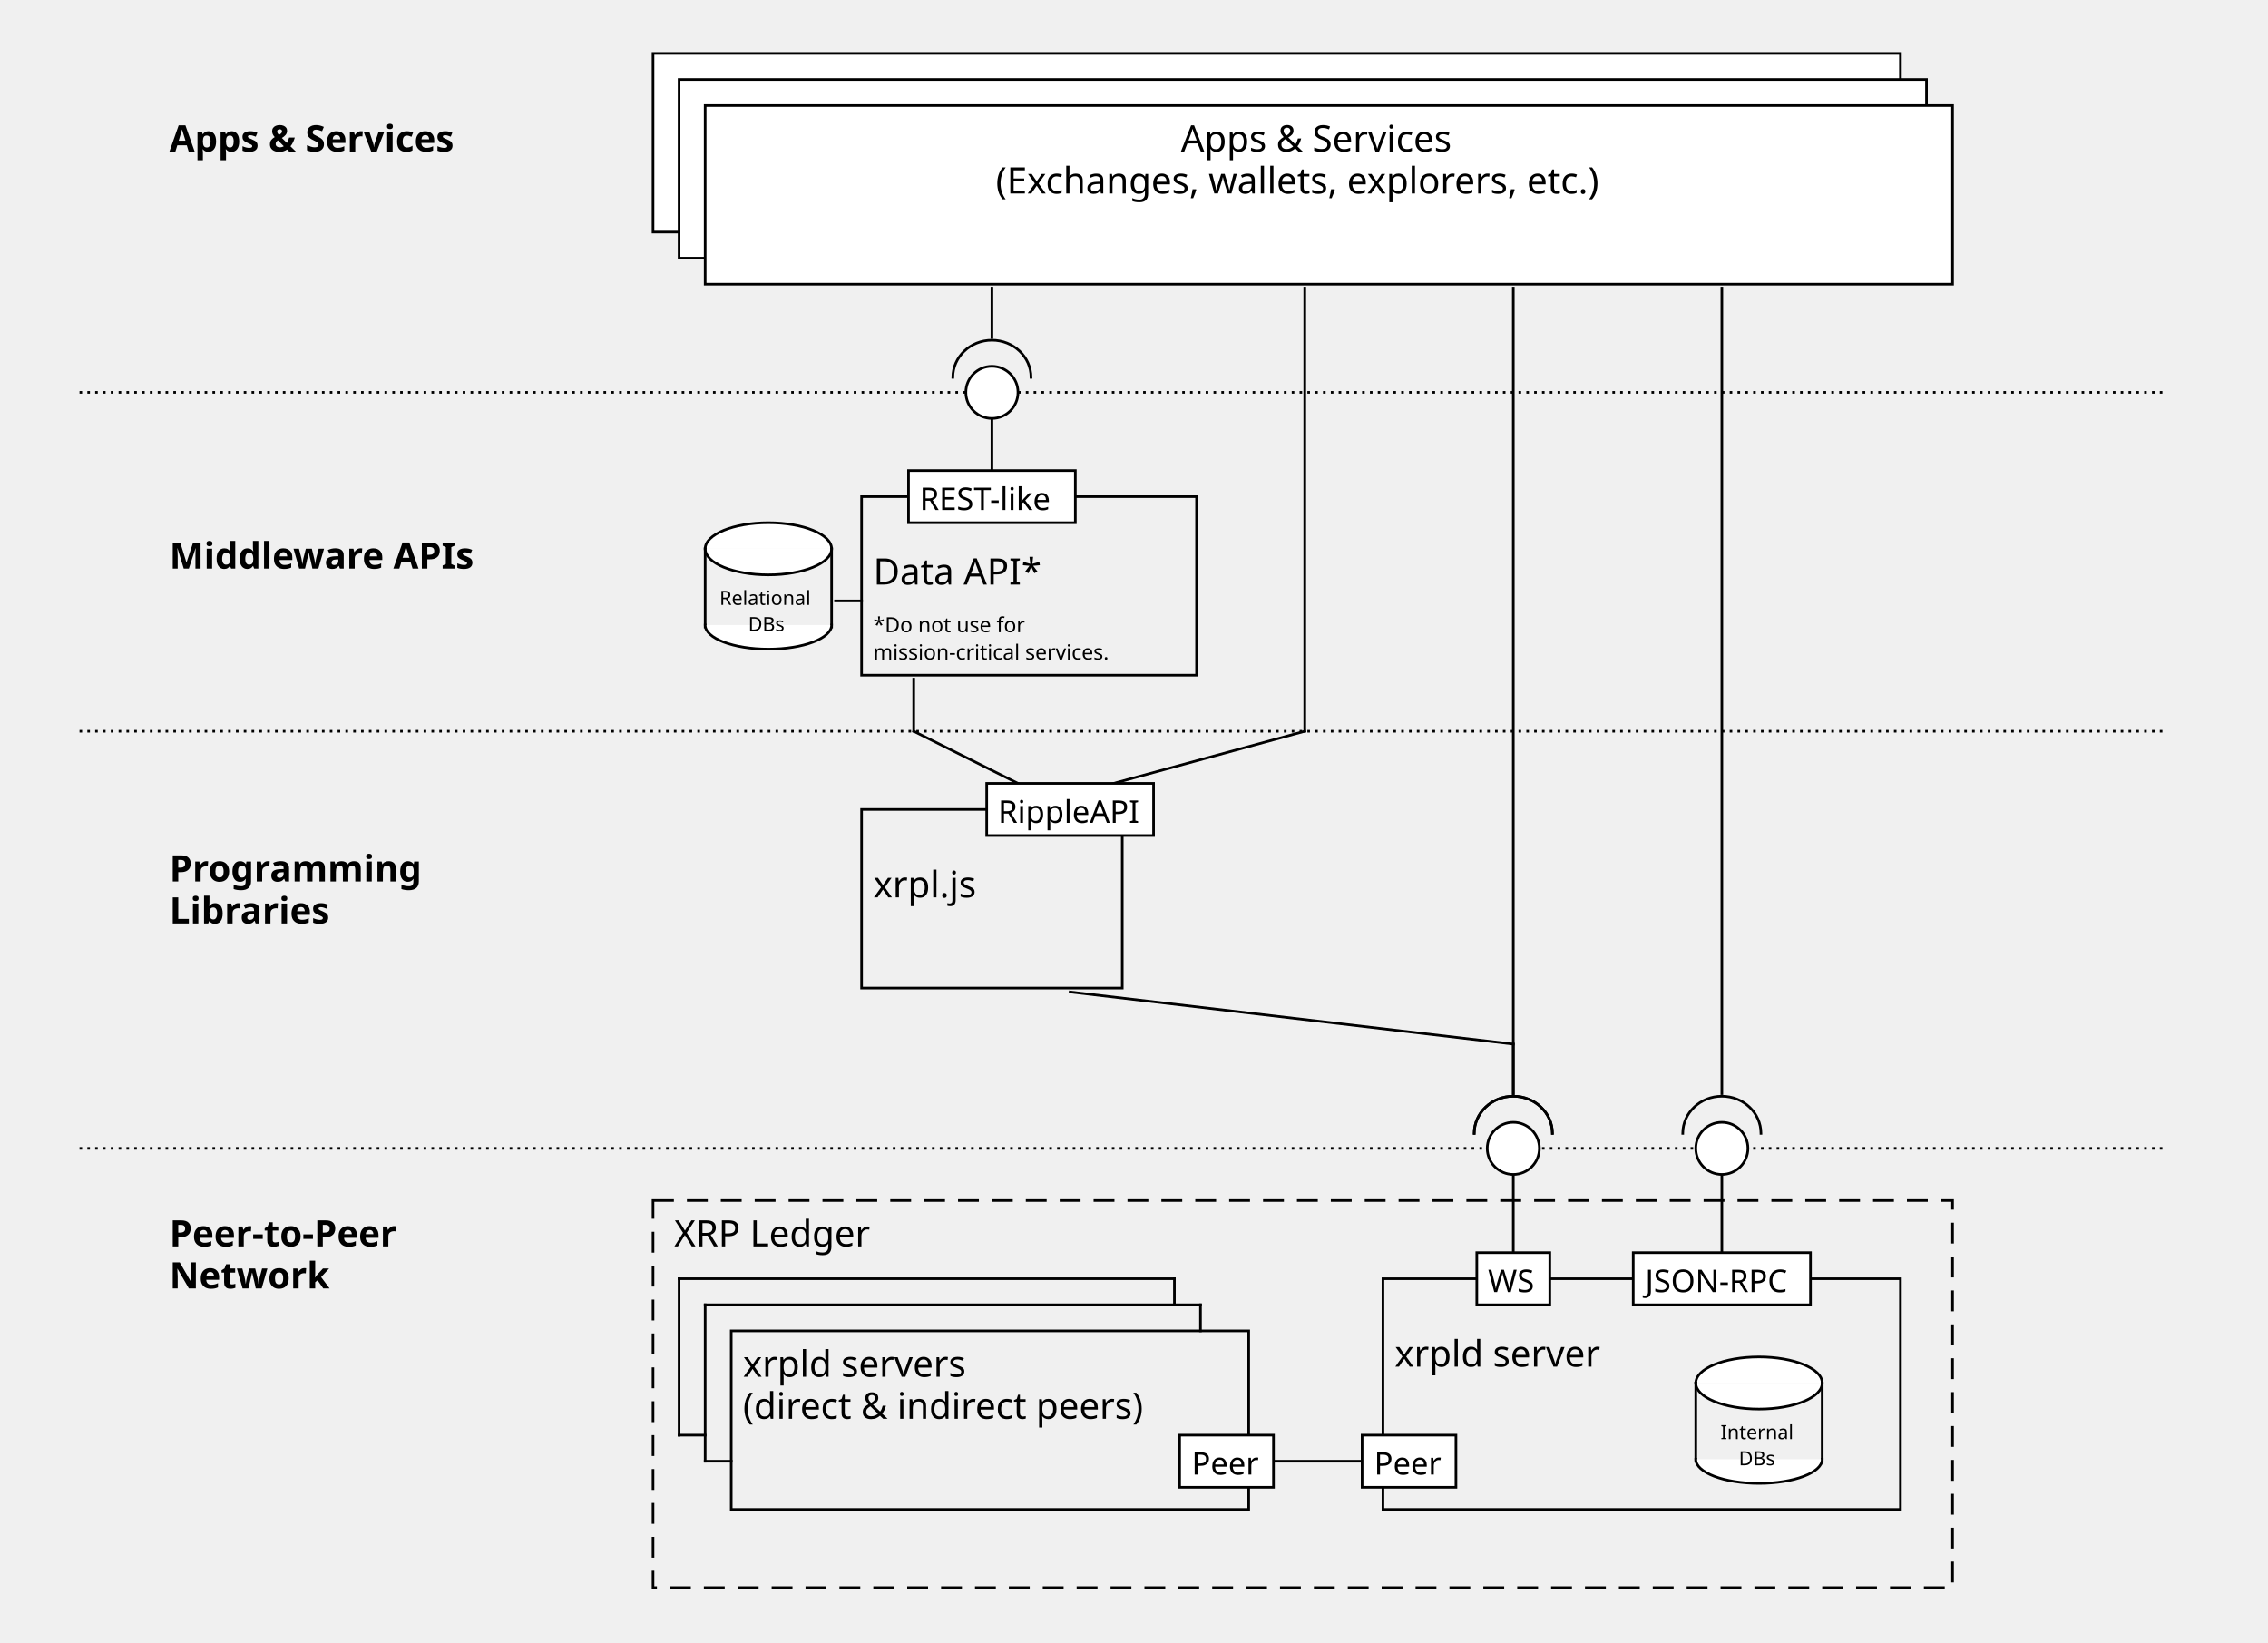
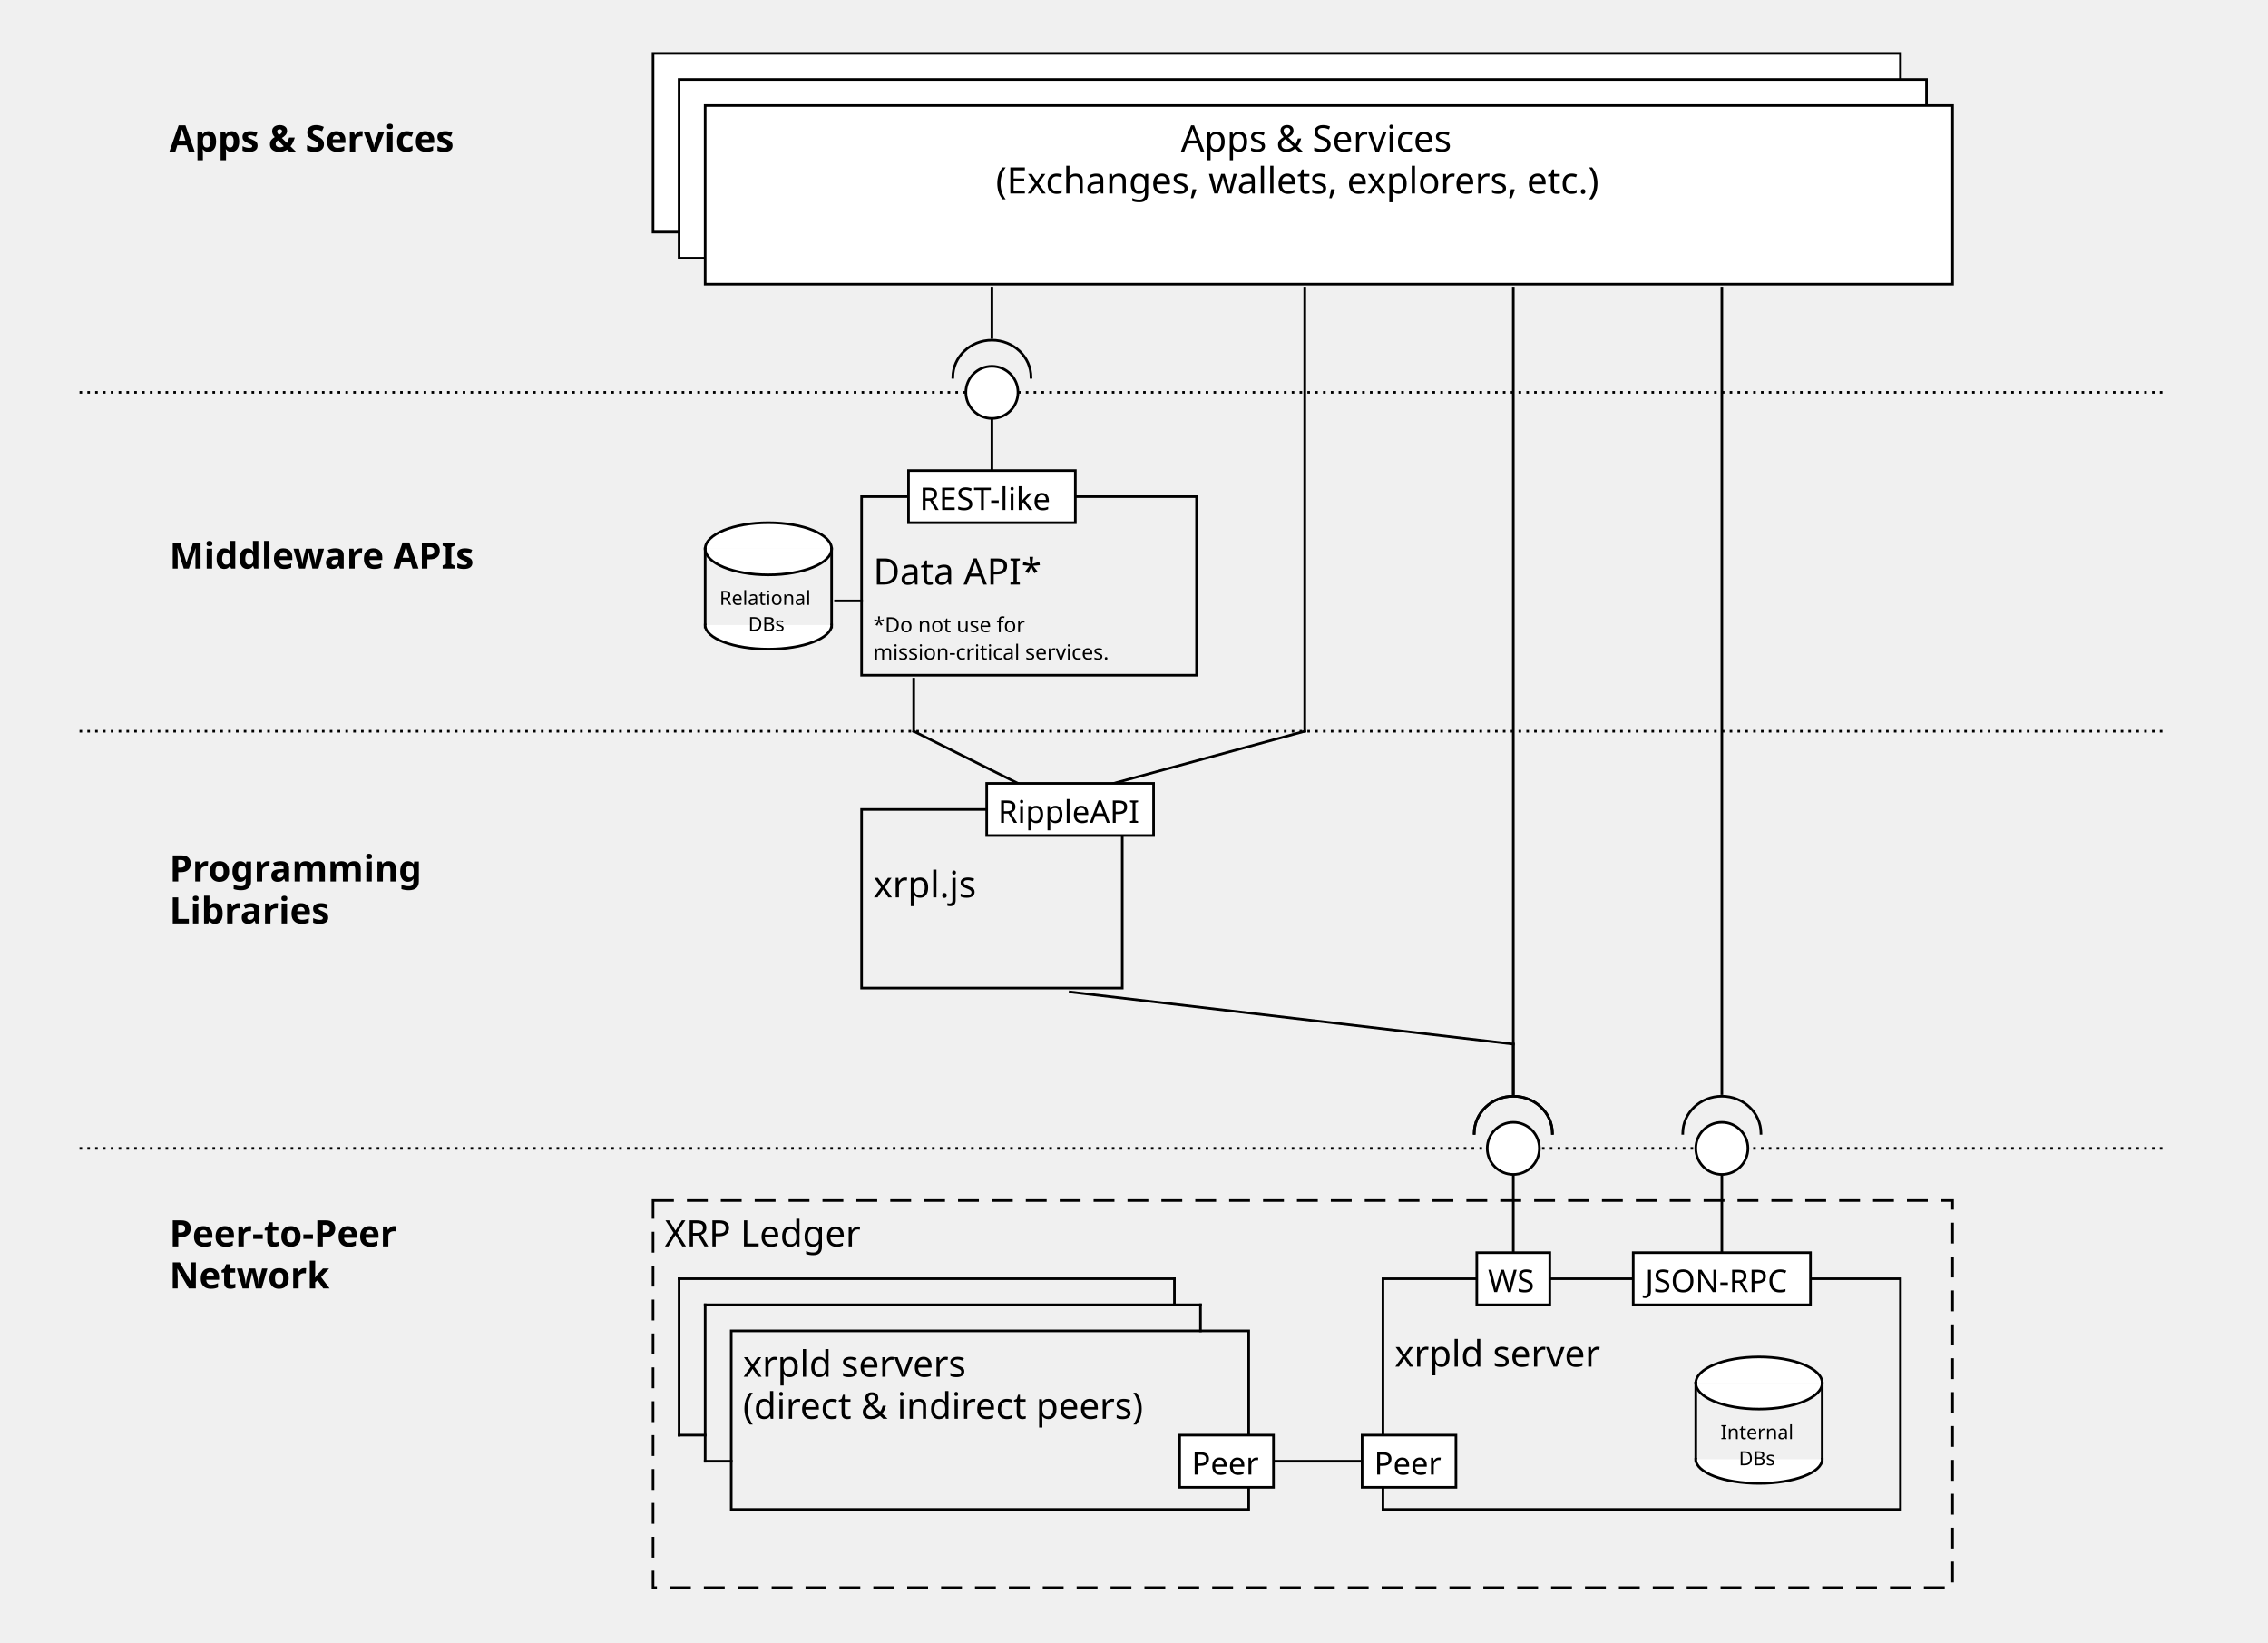
- <svg xmlns="http://www.w3.org/2000/svg" fill-opacity="1" color-rendering="auto" color-interpolation="auto" text-rendering="auto" stroke="black" stroke-linecap="square" width="870" stroke-miterlimit="10" shape-rendering="auto" stroke-opacity="1" fill="black" stroke-dasharray="none" font-weight="normal" stroke-width="1" viewBox="20 50 870 630" height="630" font-family="'Dialog'" font-style="normal" stroke-linejoin="miter" font-size="12px" stroke-dashoffset="0" image-rendering="auto">
-   <defs id="genericDefs" />
+ <svg xmlns="http://www.w3.org/2000/svg" width="870" height="630" fill="#000" fill-opacity="1" stroke="#000" stroke-dasharray="none" stroke-dashoffset="0" stroke-linecap="square" stroke-linejoin="miter" stroke-miterlimit="10" stroke-opacity="1" stroke-width="1" color-interpolation="auto" color-rendering="auto" font-family="'Dialog'" font-size="12" font-style="normal" font-weight="normal" image-rendering="auto" shape-rendering="auto" text-rendering="auto" viewBox="20 50 870 630">
  <g>
    <defs id="defs1">
-       <clipPath clipPathUnits="userSpaceOnUse" id="clipPath1">
+       <clipPath id="clipPath1" clipPathUnits="userSpaceOnUse">
        <path d="M0 0 L2147483647 0 L2147483647 2147483647 L0 2147483647 L0 0 Z" />
      </clipPath>
-       <clipPath clipPathUnits="userSpaceOnUse" id="clipPath2">
+       <clipPath id="clipPath2" clipPathUnits="userSpaceOnUse">
        <path d="M0 0 L0 30 L130 30 L130 0 Z" />
      </clipPath>
-       <clipPath clipPathUnits="userSpaceOnUse" id="clipPath3">
+       <clipPath id="clipPath3" clipPathUnits="userSpaceOnUse">
        <path d="M0 0 L0 150 L500 150 L500 0 Z" />
      </clipPath>
-       <clipPath clipPathUnits="userSpaceOnUse" id="clipPath4">
+       <clipPath id="clipPath4" clipPathUnits="userSpaceOnUse">
        <path d="M0 0 L0 70 L160 70 L160 0 Z" />
      </clipPath>
-       <clipPath clipPathUnits="userSpaceOnUse" id="clipPath5">
+       <clipPath id="clipPath5" clipPathUnits="userSpaceOnUse">
        <path d="M0 0 L0 40 L160 40 L160 0 Z" />
      </clipPath>
-       <clipPath clipPathUnits="userSpaceOnUse" id="clipPath6">
+       <clipPath id="clipPath6" clipPathUnits="userSpaceOnUse">
        <path d="M0 0 L0 70 L200 70 L200 0 Z" />
      </clipPath>
-       <clipPath clipPathUnits="userSpaceOnUse" id="clipPath7">
+       <clipPath id="clipPath7" clipPathUnits="userSpaceOnUse">
        <path d="M0 0 L0 50 L50 50 L50 0 Z" />
      </clipPath>
-       <clipPath clipPathUnits="userSpaceOnUse" id="clipPath8">
+       <clipPath id="clipPath8" clipPathUnits="userSpaceOnUse">
        <path d="M0 0 L0 70 L480 70 L480 0 Z" />
      </clipPath>
-       <clipPath clipPathUnits="userSpaceOnUse" id="clipPath9">
+       <clipPath id="clipPath9" clipPathUnits="userSpaceOnUse">
        <path d="M0 0 L0 70 L130 70 L130 0 Z" />
      </clipPath>
-       <clipPath clipPathUnits="userSpaceOnUse" id="clipPath10">
+       <clipPath id="clipPath10" clipPathUnits="userSpaceOnUse">
        <path d="M0 0 L0 70 L170 70 L170 0 Z" />
      </clipPath>
-       <clipPath clipPathUnits="userSpaceOnUse" id="clipPath11">
+       <clipPath id="clipPath11" clipPathUnits="userSpaceOnUse">
        <path d="M0 0 L0 90 L200 90 L200 0 Z" />
      </clipPath>
-       <clipPath clipPathUnits="userSpaceOnUse" id="clipPath12">
+       <clipPath id="clipPath12" clipPathUnits="userSpaceOnUse">
        <path d="M0 0 L0 30 L830 30 L830 0 Z" />
      </clipPath>
-       <clipPath clipPathUnits="userSpaceOnUse" id="clipPath13">
+       <clipPath id="clipPath13" clipPathUnits="userSpaceOnUse">
        <path d="M0 0 L0 40 L40 40 L40 0 Z" />
      </clipPath>
-       <clipPath clipPathUnits="userSpaceOnUse" id="clipPath14">
+       <clipPath id="clipPath14" clipPathUnits="userSpaceOnUse">
        <path d="M0 0 L0 90 L220 90 L220 0 Z" />
      </clipPath>
-       <clipPath clipPathUnits="userSpaceOnUse" id="clipPath15">
+       <clipPath id="clipPath15" clipPathUnits="userSpaceOnUse">
        <path d="M0 0 L0 30 L120 30 L120 0 Z" />
      </clipPath>
-       <clipPath clipPathUnits="userSpaceOnUse" id="clipPath16">
+       <clipPath id="clipPath16" clipPathUnits="userSpaceOnUse">
        <path d="M0 0 L0 350 L50 350 L50 0 Z" />
      </clipPath>
-       <clipPath clipPathUnits="userSpaceOnUse" id="clipPath17">
+       <clipPath id="clipPath17" clipPathUnits="userSpaceOnUse">
        <path d="M0 0 L0 230 L140 230 L140 0 Z" />
      </clipPath>
-       <clipPath clipPathUnits="userSpaceOnUse" id="clipPath18">
+       <clipPath id="clipPath18" clipPathUnits="userSpaceOnUse">
        <path d="M0 0 L0 60 L50 60 L50 0 Z" />
      </clipPath>
-       <clipPath clipPathUnits="userSpaceOnUse" id="clipPath19">
+       <clipPath id="clipPath19" clipPathUnits="userSpaceOnUse">
        <path d="M0 0 L0 70 L90 70 L90 0 Z" />
      </clipPath>
-       <clipPath clipPathUnits="userSpaceOnUse" id="clipPath20">
+       <clipPath id="clipPath20" clipPathUnits="userSpaceOnUse">
        <path d="M0 0 L0 80 L120 80 L120 0 Z" />
      </clipPath>
-       <clipPath clipPathUnits="userSpaceOnUse" id="clipPath21">
+       <clipPath id="clipPath21" clipPathUnits="userSpaceOnUse">
        <path d="M0 0 L0 80 L210 80 L210 0 Z" />
      </clipPath>
-       <clipPath clipPathUnits="userSpaceOnUse" id="clipPath22">
+       <clipPath id="clipPath22" clipPathUnits="userSpaceOnUse">
        <path d="M0 0 L0 80 L90 80 L90 0 Z" />
      </clipPath>
-       <clipPath clipPathUnits="userSpaceOnUse" id="clipPath23">
+       <clipPath id="clipPath23" clipPathUnits="userSpaceOnUse">
        <path d="M0 0 L0 80 L50 80 L50 0 Z" />
      </clipPath>
    </defs>
-     <g font-family="sans-serif" font-size="8px" transform="translate(350,280)">
-       <text x="5" xml:space="preserve" y="12.5" clip-path="url(#clipPath2)" stroke="none">*Do not use for</text>
-       <text x="5" xml:space="preserve" y="23" clip-path="url(#clipPath2)" stroke="none">mission-critical services.</text>
-     </g>
-     <g fill="rgb(255,255,255)" fill-opacity="0" transform="translate(270,510)" stroke-opacity="0" stroke="rgb(255,255,255)">
-       <rect x="0.5" width="498.5" height="148.5" y="0.5" clip-path="url(#clipPath3)" stroke="none" />
-     </g>
-     <g stroke-dasharray="8,5" stroke-miterlimit="5" transform="translate(270,510)" stroke-linecap="butt">
-       <rect fill="none" x="0.5" width="498.5" height="148.5" y="0.5" clip-path="url(#clipPath3)" />
-       <text x="5" font-size="14px" y="18.109" clip-path="url(#clipPath3)" font-family="sans-serif" stroke="none" xml:space="preserve"> XRP Ledger</text>
-     </g>
-     <g font-size="14px" font-weight="bold" font-family="sans-serif" transform="translate(80,510)">
-       <text x="5" xml:space="preserve" y="18.109" clip-path="url(#clipPath4)" stroke="none">Peer-to-Peer</text>
-       <text x="5" xml:space="preserve" y="34.219" clip-path="url(#clipPath4)" stroke="none">Network</text>
-     </g>
-     <g font-size="14px" font-weight="bold" font-family="sans-serif" transform="translate(80,370)">
-       <text x="5" xml:space="preserve" y="18.109" clip-path="url(#clipPath5)" stroke="none">Programming</text>
-       <text x="5" xml:space="preserve" y="34.219" clip-path="url(#clipPath5)" stroke="none">Libraries</text>
-     </g>
-     <g font-size="14px" font-weight="bold" font-family="sans-serif" transform="translate(80,250)">
-       <text x="5" xml:space="preserve" y="18.109" clip-path="url(#clipPath5)" stroke="none">Middleware APIs</text>
-     </g>
-     <g font-size="14px" font-weight="bold" font-family="sans-serif" transform="translate(80,90)">
-       <text x="5" xml:space="preserve" y="18.109" clip-path="url(#clipPath5)" stroke="none">Apps &amp; Services</text>
-     </g>
-     <g fill="rgb(255,255,255)" fill-opacity="0" transform="translate(300,560)" stroke-opacity="0" stroke="rgb(255,255,255)">
-       <rect x="0.5" width="198.5" height="68.5" y="0.5" clip-path="url(#clipPath6)" stroke="none" />
+     <g font-family="sans-serif" font-size="8">
+       <text x="5" y="12.5" stroke="none" clip-path="url(#clipPath2)" transform="translate(350,280)" xml:space="preserve">*Do not use for</text>
+       <text x="5" y="23" stroke="none" clip-path="url(#clipPath2)" transform="translate(350,280)" xml:space="preserve">mission-critical services.</text>
+     </g>
+     <g fill="#FFF" fill-opacity="0" stroke="#FFF" stroke-opacity="0" transform="translate(270,510)">
+       <rect width="498.5" height="148.5" x=".5" y=".5" stroke="none" clip-path="url(#clipPath3)" />
+     </g>
+     <g stroke-dasharray="8 5" stroke-linecap="butt" stroke-miterlimit="5" transform="translate(270,510)">
+       <rect width="498.5" height="148.5" x=".5" y=".5" fill="none" clip-path="url(#clipPath3)" />
+       <text x="5" y="18.109" stroke="none" clip-path="url(#clipPath3)" font-family="sans-serif" font-size="14" xml:space="preserve">XRP Ledger</text>
+     </g>
+     <g font-family="sans-serif" font-size="14" font-weight="bold">
+       <text x="5" y="18.109" stroke="none" clip-path="url(#clipPath4)" transform="translate(80,510)" xml:space="preserve">Peer-to-Peer</text>
+       <text x="5" y="34.219" stroke="none" clip-path="url(#clipPath4)" transform="translate(80,510)" xml:space="preserve">Network</text>
+     </g>
+     <g font-family="sans-serif" font-size="14" font-weight="bold">
+       <text x="5" y="18.109" stroke="none" clip-path="url(#clipPath5)" transform="translate(80,370)" xml:space="preserve">Programming</text>
+       <text x="5" y="34.219" stroke="none" clip-path="url(#clipPath5)" transform="translate(80,370)" xml:space="preserve">Libraries</text>
+     </g>
+     <g font-family="sans-serif" font-size="14" font-weight="bold">
+       <text x="5" y="18.109" stroke="none" clip-path="url(#clipPath5)" transform="translate(80,250)" xml:space="preserve">Middleware APIs</text>
+     </g>
+     <g font-family="sans-serif" font-size="14" font-weight="bold">
+       <text x="5" y="18.109" stroke="none" clip-path="url(#clipPath5)" transform="translate(80,90)" xml:space="preserve">Apps &amp; Services</text>
+     </g>
+     <g fill="#FFF" fill-opacity="0" stroke="#FFF" stroke-opacity="0" transform="translate(300,560)">
+       <rect width="198.5" height="68.5" x=".5" y=".5" stroke="none" clip-path="url(#clipPath6)" />
    </g>
    <g transform="translate(300,560)">
-       <rect fill="none" x="0.5" width="198.5" height="68.5" y="0.5" clip-path="url(#clipPath6)" />
-       <text x="5" font-size="14px" y="18.109" clip-path="url(#clipPath6)" font-family="sans-serif" stroke="none" xml:space="preserve">xrpld servers</text>
-       <text x="5" font-size="14px" y="34.219" clip-path="url(#clipPath6)" font-family="sans-serif" stroke="none" xml:space="preserve">(direct &amp; indirect peers)</text>
-     </g>
-     <g fill="white" transform="translate(290,250)" stroke="white">
-       <path d="M49 10.5 A24.25 10 0 0 0 0.5 10.5" stroke="none" clip-path="url(#clipPath7)" />
-       <path fill="none" d="M49 10.5 A24.25 10 0 0 0 0.5 10.5" clip-path="url(#clipPath7)" stroke="black" />
-       <path d="M0.5 10.5 A24.25 10 0 0 0 49 10.5" clip-path="url(#clipPath7)" stroke="none" />
-       <path fill="none" d="M0.5 10.5 A24.25 10 0 0 0 49 10.5" clip-path="url(#clipPath7)" stroke="black" />
-       <path fill="none" d="M0.5 10.5 L0.5 40.5" clip-path="url(#clipPath7)" stroke="black" />
-       <path fill="none" d="M49 10.5 L49 40.5" clip-path="url(#clipPath7)" stroke="black" />
-       <path d="M0.5 39.75 A24.25 9.25 0 0 0 49 39.75" clip-path="url(#clipPath7)" stroke="none" />
-       <path fill="none" d="M0.5 39.75 A24.25 9.25 0 0 0 49 39.75" clip-path="url(#clipPath7)" stroke="black" />
-     </g>
-     <g font-family="sans-serif" font-size="7.5px" transform="translate(290,250)">
-       <text x="6" xml:space="preserve" y="32.031" clip-path="url(#clipPath7)" stroke="none">Relational</text>
-       <text x="17" xml:space="preserve" y="42.062" clip-path="url(#clipPath7)" stroke="none">DBs</text>
-     </g>
-     <g fill="white" transform="translate(270,70)" stroke="white">
-       <rect x="0.5" width="478.5" height="68.5" y="0.5" clip-path="url(#clipPath8)" stroke="none" />
-       <rect x="0.5" y="0.5" clip-path="url(#clipPath8)" fill="none" width="478.5" height="68.5" stroke="black" />
-     </g>
-     <g fill="white" transform="translate(670,570)" stroke="white">
-       <path d="M49 10.5 A24.25 10 0 0 0 0.5 10.5" stroke="none" clip-path="url(#clipPath7)" />
-       <path fill="none" d="M49 10.5 A24.25 10 0 0 0 0.5 10.5" clip-path="url(#clipPath7)" stroke="black" />
-       <path d="M0.5 10.5 A24.25 10 0 0 0 49 10.5" clip-path="url(#clipPath7)" stroke="none" />
-       <path fill="none" d="M0.5 10.5 A24.25 10 0 0 0 49 10.5" clip-path="url(#clipPath7)" stroke="black" />
-       <path fill="none" d="M0.5 10.5 L0.5 40.5" clip-path="url(#clipPath7)" stroke="black" />
-       <path fill="none" d="M49 10.5 L49 40.5" clip-path="url(#clipPath7)" stroke="black" />
-       <path d="M0.5 39.75 A24.25 9.25 0 0 0 49 39.75" clip-path="url(#clipPath7)" stroke="none" />
-       <path fill="none" d="M0.5 39.75 A24.25 9.25 0 0 0 49 39.75" clip-path="url(#clipPath7)" stroke="black" />
-     </g>
-     <g font-family="sans-serif" font-size="7.5px" transform="translate(670,570)">
-       <text x="10" xml:space="preserve" y="32.031" clip-path="url(#clipPath7)" stroke="none">Internal</text>
-       <text x="17" xml:space="preserve" y="42.062" clip-path="url(#clipPath7)" stroke="none">DBs</text>
-     </g>
-     <g fill="rgb(255,255,255)" fill-opacity="0" transform="translate(350,240)" stroke-opacity="0" stroke="rgb(255,255,255)">
-       <rect x="0.5" width="128.5" height="68.5" y="0.5" clip-path="url(#clipPath9)" stroke="none" />
+       <rect width="198.5" height="68.5" x=".5" y=".5" fill="none" clip-path="url(#clipPath6)" />
+       <text x="5" y="18.109" stroke="none" clip-path="url(#clipPath6)" font-family="sans-serif" font-size="14" xml:space="preserve">xrpld servers</text>
+       <text x="5" y="34.219" stroke="none" clip-path="url(#clipPath6)" font-family="sans-serif" font-size="14" xml:space="preserve">(direct &amp; indirect peers)</text>
+     </g>
+     <g fill="#fff" stroke="#fff">
+       <path stroke="none" d="M49 10.5 A24.25 10 0 0 0 0.5 10.5" clip-path="url(#clipPath7)" transform="translate(290,250)" />
+       <path fill="none" stroke="#000" d="M49 10.5 A24.25 10 0 0 0 0.5 10.5" clip-path="url(#clipPath7)" transform="translate(290,250)" />
+       <path stroke="none" d="M0.5 10.5 A24.25 10 0 0 0 49 10.5" clip-path="url(#clipPath7)" transform="translate(290,250)" />
+       <path fill="none" stroke="#000" d="M0.5 10.5 A24.25 10 0 0 0 49 10.5" clip-path="url(#clipPath7)" transform="translate(290,250)" />
+       <path fill="none" stroke="#000" d="M0.5 10.5 L0.5 40.5" clip-path="url(#clipPath7)" transform="translate(290,250)" />
+       <path fill="none" stroke="#000" d="M49 10.5 L49 40.5" clip-path="url(#clipPath7)" transform="translate(290,250)" />
+       <path stroke="none" d="M0.5 39.75 A24.25 9.25 0 0 0 49 39.75" clip-path="url(#clipPath7)" transform="translate(290,250)" />
+       <path fill="none" stroke="#000" d="M0.5 39.75 A24.25 9.25 0 0 0 49 39.75" clip-path="url(#clipPath7)" transform="translate(290,250)" />
+     </g>
+     <g font-family="sans-serif" font-size="7.5">
+       <text x="6" y="32.031" stroke="none" clip-path="url(#clipPath7)" transform="translate(290,250)" xml:space="preserve">Relational</text>
+       <text x="17" y="42.063" stroke="none" clip-path="url(#clipPath7)" transform="translate(290,250)" xml:space="preserve">DBs</text>
+     </g>
+     <g fill="#fff" stroke="#fff" transform="translate(270,70)">
+       <rect width="478.5" height="68.5" x=".5" y=".5" stroke="none" clip-path="url(#clipPath8)" />
+       <rect width="478.5" height="68.5" x=".5" y=".5" fill="none" stroke="#000" clip-path="url(#clipPath8)" />
+     </g>
+     <g fill="#fff" stroke="#fff">
+       <path stroke="none" d="M49 10.5 A24.25 10 0 0 0 0.5 10.5" clip-path="url(#clipPath7)" transform="translate(670,570)" />
+       <path fill="none" stroke="#000" d="M49 10.5 A24.25 10 0 0 0 0.5 10.5" clip-path="url(#clipPath7)" transform="translate(670,570)" />
+       <path stroke="none" d="M0.5 10.5 A24.25 10 0 0 0 49 10.5" clip-path="url(#clipPath7)" transform="translate(670,570)" />
+       <path fill="none" stroke="#000" d="M0.5 10.5 A24.25 10 0 0 0 49 10.5" clip-path="url(#clipPath7)" transform="translate(670,570)" />
+       <path fill="none" stroke="#000" d="M0.5 10.5 L0.5 40.5" clip-path="url(#clipPath7)" transform="translate(670,570)" />
+       <path fill="none" stroke="#000" d="M49 10.5 L49 40.5" clip-path="url(#clipPath7)" transform="translate(670,570)" />
+       <path stroke="none" d="M0.5 39.75 A24.25 9.25 0 0 0 49 39.75" clip-path="url(#clipPath7)" transform="translate(670,570)" />
+       <path fill="none" stroke="#000" d="M0.5 39.75 A24.25 9.25 0 0 0 49 39.75" clip-path="url(#clipPath7)" transform="translate(670,570)" />
+     </g>
+     <g font-family="sans-serif" font-size="7.5">
+       <text x="10" y="32.031" stroke="none" clip-path="url(#clipPath7)" transform="translate(670,570)" xml:space="preserve">Internal</text>
+       <text x="17" y="42.063" stroke="none" clip-path="url(#clipPath7)" transform="translate(670,570)" xml:space="preserve">DBs</text>
+     </g>
+     <g fill="#FFF" fill-opacity="0" stroke="#FFF" stroke-opacity="0" transform="translate(350,240)">
+       <rect width="128.5" height="68.5" x=".5" y=".5" stroke="none" clip-path="url(#clipPath9)" />
    </g>
    <g transform="translate(350,240)">
-       <rect fill="none" x="0.5" width="128.5" height="68.5" y="0.5" clip-path="url(#clipPath9)" />
-       <text x="5" font-size="14px" y="34.219" clip-path="url(#clipPath9)" font-family="sans-serif" stroke="none" xml:space="preserve">Data API*</text>
-     </g>
-     <g fill="white" transform="translate(280,80)" stroke="white">
-       <rect x="0.5" width="478.5" height="68.5" y="0.5" clip-path="url(#clipPath8)" stroke="none" />
-       <rect x="0.5" y="0.5" clip-path="url(#clipPath8)" fill="none" width="478.5" height="68.5" stroke="black" />
-     </g>
-     <g fill="white" transform="translate(290,90)" stroke="white">
-       <rect x="0.5" width="478.5" height="68.5" y="0.5" clip-path="url(#clipPath8)" stroke="none" />
-       <rect x="0.5" y="0.5" clip-path="url(#clipPath8)" fill="none" width="478.5" height="68.5" stroke="black" />
-     </g>
-     <g font-family="sans-serif" font-size="14px" transform="translate(290,90)">
-       <text x="183" xml:space="preserve" y="18.109" clip-path="url(#clipPath8)" stroke="none">Apps &amp; Services</text>
-       <text x="112" xml:space="preserve" y="34.219" clip-path="url(#clipPath8)" stroke="none">(Exchanges, wallets, explorers, etc.)</text>
-     </g>
-     <g fill="rgb(255,255,255)" fill-opacity="0" transform="translate(350,360)" stroke-opacity="0" stroke="rgb(255,255,255)">
-       <rect x="0.5" width="168.5" height="68.5" y="0.5" clip-path="url(#clipPath10)" stroke="none" />
+       <rect width="128.5" height="68.5" x=".5" y=".5" fill="none" clip-path="url(#clipPath9)" />
+       <text x="5" y="34.219" stroke="none" clip-path="url(#clipPath9)" font-family="sans-serif" font-size="14" xml:space="preserve">Data API*</text>
+     </g>
+     <g fill="#fff" stroke="#fff" transform="translate(280,80)">
+       <rect width="478.5" height="68.5" x=".5" y=".5" stroke="none" clip-path="url(#clipPath8)" />
+       <rect width="478.5" height="68.5" x=".5" y=".5" fill="none" stroke="#000" clip-path="url(#clipPath8)" />
+     </g>
+     <g fill="#fff" stroke="#fff" transform="translate(290,90)">
+       <rect width="478.5" height="68.5" x=".5" y=".5" stroke="none" clip-path="url(#clipPath8)" />
+       <rect width="478.5" height="68.5" x=".5" y=".5" fill="none" stroke="#000" clip-path="url(#clipPath8)" />
+     </g>
+     <g font-family="sans-serif" font-size="14">
+       <text x="183" y="18.109" stroke="none" clip-path="url(#clipPath8)" transform="translate(290,90)" xml:space="preserve">Apps &amp; Services</text>
+       <text x="112" y="34.219" stroke="none" clip-path="url(#clipPath8)" transform="translate(290,90)" xml:space="preserve">(Exchanges, wallets, explorers, etc.)</text>
+     </g>
+     <g fill="#FFF" fill-opacity="0" stroke="#FFF" stroke-opacity="0" transform="translate(350,360)">
+       <rect width="168.5" height="68.5" x=".5" y=".5" stroke="none" clip-path="url(#clipPath10)" />
    </g>
    <g transform="translate(350,360)">
-       <rect fill="none" x="0.5" width="100" height="68.5" y="0.5" clip-path="url(#clipPath10)" />
-       <text x="5" font-size="14px" y="34.219" clip-path="url(#clipPath10)" font-family="sans-serif" stroke="none" xml:space="preserve">xrpl.js</text>
-     </g>
-     <g fill="rgb(255,255,255)" fill-opacity="0" transform="translate(550,540)" stroke-opacity="0" stroke="rgb(255,255,255)">
-       <rect x="0.5" width="198.5" height="88.5" y="0.5" clip-path="url(#clipPath11)" stroke="none" />
+       <rect width="100" height="68.5" x=".5" y=".5" fill="none" clip-path="url(#clipPath10)" />
+       <text x="5" y="34.219" stroke="none" clip-path="url(#clipPath10)" font-family="sans-serif" font-size="14" xml:space="preserve">xrpl.js</text>
+     </g>
+     <g fill="#FFF" fill-opacity="0" stroke="#FFF" stroke-opacity="0" transform="translate(550,540)">
+       <rect width="198.5" height="88.5" x=".5" y=".5" stroke="none" clip-path="url(#clipPath11)" />
    </g>
    <g transform="translate(550,540)">
-       <rect fill="none" x="0.5" width="198.5" height="88.5" y="0.5" clip-path="url(#clipPath11)" />
-       <text x="5" font-size="14px" y="34.219" clip-path="url(#clipPath11)" font-family="sans-serif" stroke="none" xml:space="preserve">xrpld server</text>
-     </g>
-     <g stroke-dasharray="1,2" stroke-miterlimit="5" transform="translate(40,480)" stroke-linecap="butt">
-       <path fill="none" d="M10.5 10.5 L810.5 10.5" clip-path="url(#clipPath12)" />
-     </g>
-     <g stroke-dasharray="1,2" stroke-miterlimit="5" transform="translate(40,320)" stroke-linecap="butt">
-       <path fill="none" d="M10.5 10.5 L810.5 10.5" clip-path="url(#clipPath12)" />
-     </g>
-     <g stroke-dasharray="1,2" stroke-miterlimit="5" transform="translate(40,190)" stroke-linecap="butt">
-       <path fill="none" d="M10.5 10.5 L810.5 10.5" clip-path="url(#clipPath12)" />
-     </g>
-     <g transform="translate(330,260)">
-       <path fill="none" d="M10.5 20.5 L20.5 20.5" clip-path="url(#clipPath13)" />
-     </g>
-     <g transform="translate(270,530)">
-       <path fill="none" d="M20.5 70.5 L10.5 70.5" clip-path="url(#clipPath14)" />
-       <path fill="none" d="M10.5 70.5 L10.5 10.5" clip-path="url(#clipPath14)" />
-       <path fill="none" d="M10.5 10.5 L200.5 10.5" clip-path="url(#clipPath14)" />
-       <path fill="none" d="M200.5 10.5 L200.5 20.5" clip-path="url(#clipPath14)" />
-     </g>
-     <g transform="translate(280,540)">
-       <path fill="none" d="M20.5 70.5 L10.5 70.5" clip-path="url(#clipPath14)" />
-       <path fill="none" d="M10.5 70.5 L10.5 10.5" clip-path="url(#clipPath14)" />
-       <path fill="none" d="M10.5 10.5 L200.5 10.5" clip-path="url(#clipPath14)" />
-       <path fill="none" d="M200.5 10.5 L200.5 20.5" clip-path="url(#clipPath14)" />
+       <rect width="198.5" height="88.5" x=".5" y=".5" fill="none" clip-path="url(#clipPath11)" />
+       <text x="5" y="34.219" stroke="none" clip-path="url(#clipPath11)" font-family="sans-serif" font-size="14" xml:space="preserve">xrpld server</text>
+     </g>
+     <g stroke-dasharray="1 2" stroke-linecap="butt" stroke-miterlimit="5">
+       <path fill="none" d="M10.5 10.5 L810.5 10.5" clip-path="url(#clipPath12)" transform="translate(40,480)" />
+     </g>
+     <g stroke-dasharray="1 2" stroke-linecap="butt" stroke-miterlimit="5">
+       <path fill="none" d="M10.5 10.5 L810.5 10.5" clip-path="url(#clipPath12)" transform="translate(40,320)" />
+     </g>
+     <g stroke-dasharray="1 2" stroke-linecap="butt" stroke-miterlimit="5">
+       <path fill="none" d="M10.5 10.5 L810.5 10.5" clip-path="url(#clipPath12)" transform="translate(40,190)" />
+     </g>
+     <g>
+       <path fill="none" d="M10.5 20.5 L20.5 20.5" clip-path="url(#clipPath13)" transform="translate(330,260)" />
+     </g>
+     <g>
+       <path fill="none" d="M20.5 70.5 L10.5 70.5" clip-path="url(#clipPath14)" transform="translate(270,530)" />
+       <path fill="none" d="M10.5 70.5 L10.5 10.5" clip-path="url(#clipPath14)" transform="translate(270,530)" />
+       <path fill="none" d="M10.5 10.5 L200.5 10.5" clip-path="url(#clipPath14)" transform="translate(270,530)" />
+       <path fill="none" d="M200.5 10.5 L200.5 20.5" clip-path="url(#clipPath14)" transform="translate(270,530)" />
+     </g>
+     <g>
+       <path fill="none" d="M20.5 70.5 L10.5 70.5" clip-path="url(#clipPath14)" transform="translate(280,540)" />
+       <path fill="none" d="M10.5 70.5 L10.5 10.5" clip-path="url(#clipPath14)" transform="translate(280,540)" />
+       <path fill="none" d="M10.5 10.5 L200.5 10.5" clip-path="url(#clipPath14)" transform="translate(280,540)" />
+       <path fill="none" d="M200.5 10.5 L200.5 20.5" clip-path="url(#clipPath14)" transform="translate(280,540)" />
    </g>
    <g transform="translate(470,600)">
      <path fill="none" d="M89.5 10.5 L20.5 10.5" clip-path="url(#clipPath15)" />
-       <rect x="72.5" y="0.5" clip-path="url(#clipPath15)" fill="white" width="36" height="20" stroke="none" />
-       <rect fill="none" x="72.5" width="36" height="20" y="0.5" clip-path="url(#clipPath15)" />
-       <text x="77.116" xml:space="preserve" y="15.625" clip-path="url(#clipPath15)" font-family="sans-serif" stroke="none">Peer</text>
-       <rect x="2.5" y="0.5" clip-path="url(#clipPath15)" fill="white" width="36" height="20" stroke="none" />
-       <rect fill="none" x="2.5" width="36" height="20" y="0.5" clip-path="url(#clipPath15)" />
-       <text x="7.116" xml:space="preserve" y="15.625" clip-path="url(#clipPath15)" font-family="sans-serif" stroke="none">Peer</text>
-     </g>
-     <g transform="translate(660,150)">
-       <path fill="none" d="M20.5 319.5 L20.5 10.5" clip-path="url(#clipPath16)" />
-     </g>
-     <g fill="rgb(255,255,255)" fill-opacity="0" transform="translate(660,150)" stroke-opacity="0" stroke="rgb(255,255,255)">
-       <path d="M35.5 334.75 A15 14.25 0 0 0 5.5 334.75" stroke="none" clip-path="url(#clipPath16)" />
-     </g>
-     <g transform="translate(660,150)">
-       <path fill="none" d="M35.5 334.75 A15 14.25 0 0 0 5.5 334.75" clip-path="url(#clipPath16)" />
-     </g>
-     <g transform="translate(400,150)">
-       <path fill="none" d="M10.5 210.5 L120.5 180.5" clip-path="url(#clipPath17)" />
-       <path fill="none" d="M120.5 180.5 L120.5 10.5" clip-path="url(#clipPath17)" />
-     </g>
-     <g transform="translate(380,150)">
-       <path fill="none" d="M20.5 29.5 L20.5 10.5" clip-path="url(#clipPath18)" />
-     </g>
-     <g fill="rgb(255,255,255)" fill-opacity="0" transform="translate(380,150)" stroke-opacity="0" stroke="rgb(255,255,255)">
-       <path d="M35.5 44.75 A15 14.25 0 0 0 5.5 44.75" stroke="none" clip-path="url(#clipPath18)" />
-     </g>
-     <g transform="translate(380,150)">
-       <path fill="none" d="M35.5 44.75 A15 14.25 0 0 0 5.5 44.75" clip-path="url(#clipPath18)" />
+       <rect width="36" height="20" x="72.5" y=".5" fill="#fff" stroke="none" clip-path="url(#clipPath15)" />
+       <rect width="36" height="20" x="72.5" y=".5" fill="none" clip-path="url(#clipPath15)" />
+       <text x="77.116" y="15.625" stroke="none" clip-path="url(#clipPath15)" font-family="sans-serif" xml:space="preserve">Peer</text>
+       <rect width="36" height="20" x="2.5" y=".5" fill="#fff" stroke="none" clip-path="url(#clipPath15)" />
+       <rect width="36" height="20" x="2.5" y=".5" fill="none" clip-path="url(#clipPath15)" />
+       <text x="7.116" y="15.625" stroke="none" clip-path="url(#clipPath15)" font-family="sans-serif" xml:space="preserve">Peer</text>
+     </g>
+     <g>
+       <path fill="none" d="M20.5 319.5 L20.5 10.5" clip-path="url(#clipPath16)" transform="translate(660,150)" />
+     </g>
+     <g fill="#FFF" fill-opacity="0" stroke="#FFF" stroke-opacity="0">
+       <path stroke="none" d="M35.5 334.75 A15 14.25 0 0 0 5.5 334.75" clip-path="url(#clipPath16)" transform="translate(660,150)" />
+     </g>
+     <g>
+       <path fill="none" d="M35.5 334.75 A15 14.25 0 0 0 5.5 334.75" clip-path="url(#clipPath16)" transform="translate(660,150)" />
+     </g>
+     <g>
+       <path fill="none" d="M10.5 210.5 L120.5 180.5" clip-path="url(#clipPath17)" transform="translate(400,150)" />
+       <path fill="none" d="M120.5 180.5 L120.5 10.5" clip-path="url(#clipPath17)" transform="translate(400,150)" />
+     </g>
+     <g>
+       <path fill="none" d="M20.5 29.5 L20.5 10.5" clip-path="url(#clipPath18)" transform="translate(380,150)" />
+     </g>
+     <g fill="#FFF" fill-opacity="0" stroke="#FFF" stroke-opacity="0">
+       <path stroke="none" d="M35.5 44.75 A15 14.25 0 0 0 5.5 44.75" clip-path="url(#clipPath18)" transform="translate(380,150)" />
+     </g>
+     <g>
+       <path fill="none" d="M35.5 44.75 A15 14.25 0 0 0 5.5 44.75" clip-path="url(#clipPath18)" transform="translate(380,150)" />
    </g>
    <g transform="translate(360,190)">
      <path fill="none" d="M40.5 11.5 L40.5 50.5" clip-path="url(#clipPath19)" />
-       <circle fill="white" r="10" clip-path="url(#clipPath19)" cx="40.5" cy="10.5" stroke="none" />
-       <circle fill="none" r="10" clip-path="url(#clipPath19)" cx="40.5" cy="10.5" />
-       <rect x="8.5" y="40.5" clip-path="url(#clipPath19)" fill="white" width="64" height="20" stroke="none" />
-       <rect fill="none" x="8.5" width="64" height="20" y="40.5" clip-path="url(#clipPath19)" />
-       <text x="12.804" xml:space="preserve" y="55.625" clip-path="url(#clipPath19)" font-family="sans-serif" stroke="none">REST-like</text>
+       <circle cx="40.5" cy="10.5" r="10" fill="#fff" stroke="none" clip-path="url(#clipPath19)" />
+       <circle cx="40.5" cy="10.5" r="10" fill="none" clip-path="url(#clipPath19)" />
+       <rect width="64" height="20" x="8.5" y="40.5" fill="#fff" stroke="none" clip-path="url(#clipPath19)" />
+       <rect width="64" height="20" x="8.5" y="40.5" fill="none" clip-path="url(#clipPath19)" />
+       <text x="12.804" y="55.625" stroke="none" clip-path="url(#clipPath19)" font-family="sans-serif" xml:space="preserve">REST-like</text>
    </g>
    <g transform="translate(360,300)">
      <path fill="none" d="M69.606 60.053 L10.5 30.5" clip-path="url(#clipPath20)" />
      <path fill="none" d="M10.5 30.5 L10.5 10.5" clip-path="url(#clipPath20)" />
-       <rect x="38.5" y="50.5" clip-path="url(#clipPath20)" fill="white" width="64" height="20" stroke="none" />
-       <rect fill="none" x="38.5" width="64" height="20" y="50.5" clip-path="url(#clipPath20)" />
-       <text x="42.872" xml:space="preserve" y="65.625" clip-path="url(#clipPath20)" font-family="sans-serif" stroke="none">RippleAPI</text>
-     </g>
-     <g transform="translate(580,150)">
-       <path fill="none" d="M20.5 319.5 L20.5 10.5" clip-path="url(#clipPath16)" />
-     </g>
-     <g fill="rgb(255,255,255)" fill-opacity="0" transform="translate(580,150)" stroke-opacity="0" stroke="rgb(255,255,255)">
-       <path d="M35.5 334.75 A15 14.25 0 0 0 5.5 334.75" stroke="none" clip-path="url(#clipPath16)" />
-     </g>
-     <g transform="translate(580,150)">
-       <path fill="none" d="M35.5 334.75 A15 14.25 0 0 0 5.5 334.75" clip-path="url(#clipPath16)" />
-     </g>
-     <g transform="translate(420,420)">
-       <path fill="none" d="M180.5 49.5 L180.5 30.5" clip-path="url(#clipPath21)" />
-       <path fill="none" d="M180.5 30.5 L10.5 10.5" clip-path="url(#clipPath21)" />
-     </g>
-     <g fill="rgb(255,255,255)" fill-opacity="0" transform="translate(420,420)" stroke-opacity="0" stroke="rgb(255,255,255)">
-       <path d="M195.5 64.75 A15 14.25 0 0 0 165.5 64.75" stroke="none" clip-path="url(#clipPath21)" />
-     </g>
-     <g transform="translate(420,420)">
-       <path fill="none" d="M195.5 64.75 A15 14.25 0 0 0 165.5 64.75" clip-path="url(#clipPath21)" />
+       <rect width="64" height="20" x="38.5" y="50.5" fill="#fff" stroke="none" clip-path="url(#clipPath20)" />
+       <rect width="64" height="20" x="38.5" y="50.5" fill="none" clip-path="url(#clipPath20)" />
+       <text x="42.872" y="65.625" stroke="none" clip-path="url(#clipPath20)" font-family="sans-serif" xml:space="preserve">RippleAPI</text>
+     </g>
+     <g>
+       <path fill="none" d="M20.5 319.5 L20.5 10.5" clip-path="url(#clipPath16)" transform="translate(580,150)" />
+     </g>
+     <g fill="#FFF" fill-opacity="0" stroke="#FFF" stroke-opacity="0">
+       <path stroke="none" d="M35.5 334.75 A15 14.25 0 0 0 5.5 334.75" clip-path="url(#clipPath16)" transform="translate(580,150)" />
+     </g>
+     <g>
+       <path fill="none" d="M35.5 334.75 A15 14.25 0 0 0 5.5 334.75" clip-path="url(#clipPath16)" transform="translate(580,150)" />
+     </g>
+     <g>
+       <path fill="none" d="M180.5 49.5 L180.5 30.5" clip-path="url(#clipPath21)" transform="translate(420,420)" />
+       <path fill="none" d="M180.5 30.5 L10.5 10.5" clip-path="url(#clipPath21)" transform="translate(420,420)" />
+     </g>
+     <g fill="#FFF" fill-opacity="0" stroke="#FFF" stroke-opacity="0">
+       <path stroke="none" d="M195.5 64.75 A15 14.25 0 0 0 165.5 64.75" clip-path="url(#clipPath21)" transform="translate(420,420)" />
+     </g>
+     <g>
+       <path fill="none" d="M195.5 64.75 A15 14.25 0 0 0 165.5 64.75" clip-path="url(#clipPath21)" transform="translate(420,420)" />
    </g>
    <g transform="translate(640,480)">
      <path fill="none" d="M40.5 11.5 L40.5 60.5" clip-path="url(#clipPath22)" />
-       <circle fill="white" r="10" clip-path="url(#clipPath22)" cx="40.5" cy="10.5" stroke="none" />
-       <circle fill="none" r="10" clip-path="url(#clipPath22)" cx="40.5" cy="10.5" />
-       <rect x="6.5" y="50.5" clip-path="url(#clipPath22)" fill="white" width="68" height="20" stroke="none" />
-       <rect fill="none" x="6.5" width="68" height="20" y="50.5" clip-path="url(#clipPath22)" />
-       <text x="11.079" xml:space="preserve" y="65.625" clip-path="url(#clipPath22)" font-family="sans-serif" stroke="none">JSON-RPC</text>
+       <circle cx="40.5" cy="10.5" r="10" fill="#fff" stroke="none" clip-path="url(#clipPath22)" />
+       <circle cx="40.5" cy="10.5" r="10" fill="none" clip-path="url(#clipPath22)" />
+       <rect width="68" height="20" x="6.5" y="50.5" fill="#fff" stroke="none" clip-path="url(#clipPath22)" />
+       <rect width="68" height="20" x="6.5" y="50.5" fill="none" clip-path="url(#clipPath22)" />
+       <text x="11.079" y="65.625" stroke="none" clip-path="url(#clipPath22)" font-family="sans-serif" xml:space="preserve">JSON-RPC</text>
    </g>
    <g transform="translate(580,480)">
      <path fill="none" d="M20.5 11.5 L20.5 60.5" clip-path="url(#clipPath23)" />
-       <circle fill="white" r="10" clip-path="url(#clipPath23)" cx="20.5" cy="10.5" stroke="none" />
-       <circle fill="none" r="10" clip-path="url(#clipPath23)" cx="20.5" cy="10.5" />
-       <rect x="6.5" y="50.5" clip-path="url(#clipPath23)" fill="white" width="28" height="20" stroke="none" />
-       <rect fill="none" x="6.5" width="28" height="20" y="50.5" clip-path="url(#clipPath23)" />
-       <text x="10.794" xml:space="preserve" y="65.625" clip-path="url(#clipPath23)" font-family="sans-serif" stroke="none">WS</text>
+       <circle cx="20.5" cy="10.5" r="10" fill="#fff" stroke="none" clip-path="url(#clipPath23)" />
+       <circle cx="20.5" cy="10.5" r="10" fill="none" clip-path="url(#clipPath23)" />
+       <rect width="28" height="20" x="6.5" y="50.5" fill="#fff" stroke="none" clip-path="url(#clipPath23)" />
+       <rect width="28" height="20" x="6.5" y="50.5" fill="none" clip-path="url(#clipPath23)" />
+       <text x="10.794" y="65.625" stroke="none" clip-path="url(#clipPath23)" font-family="sans-serif" xml:space="preserve">WS</text>
    </g>
  </g>
</svg>
